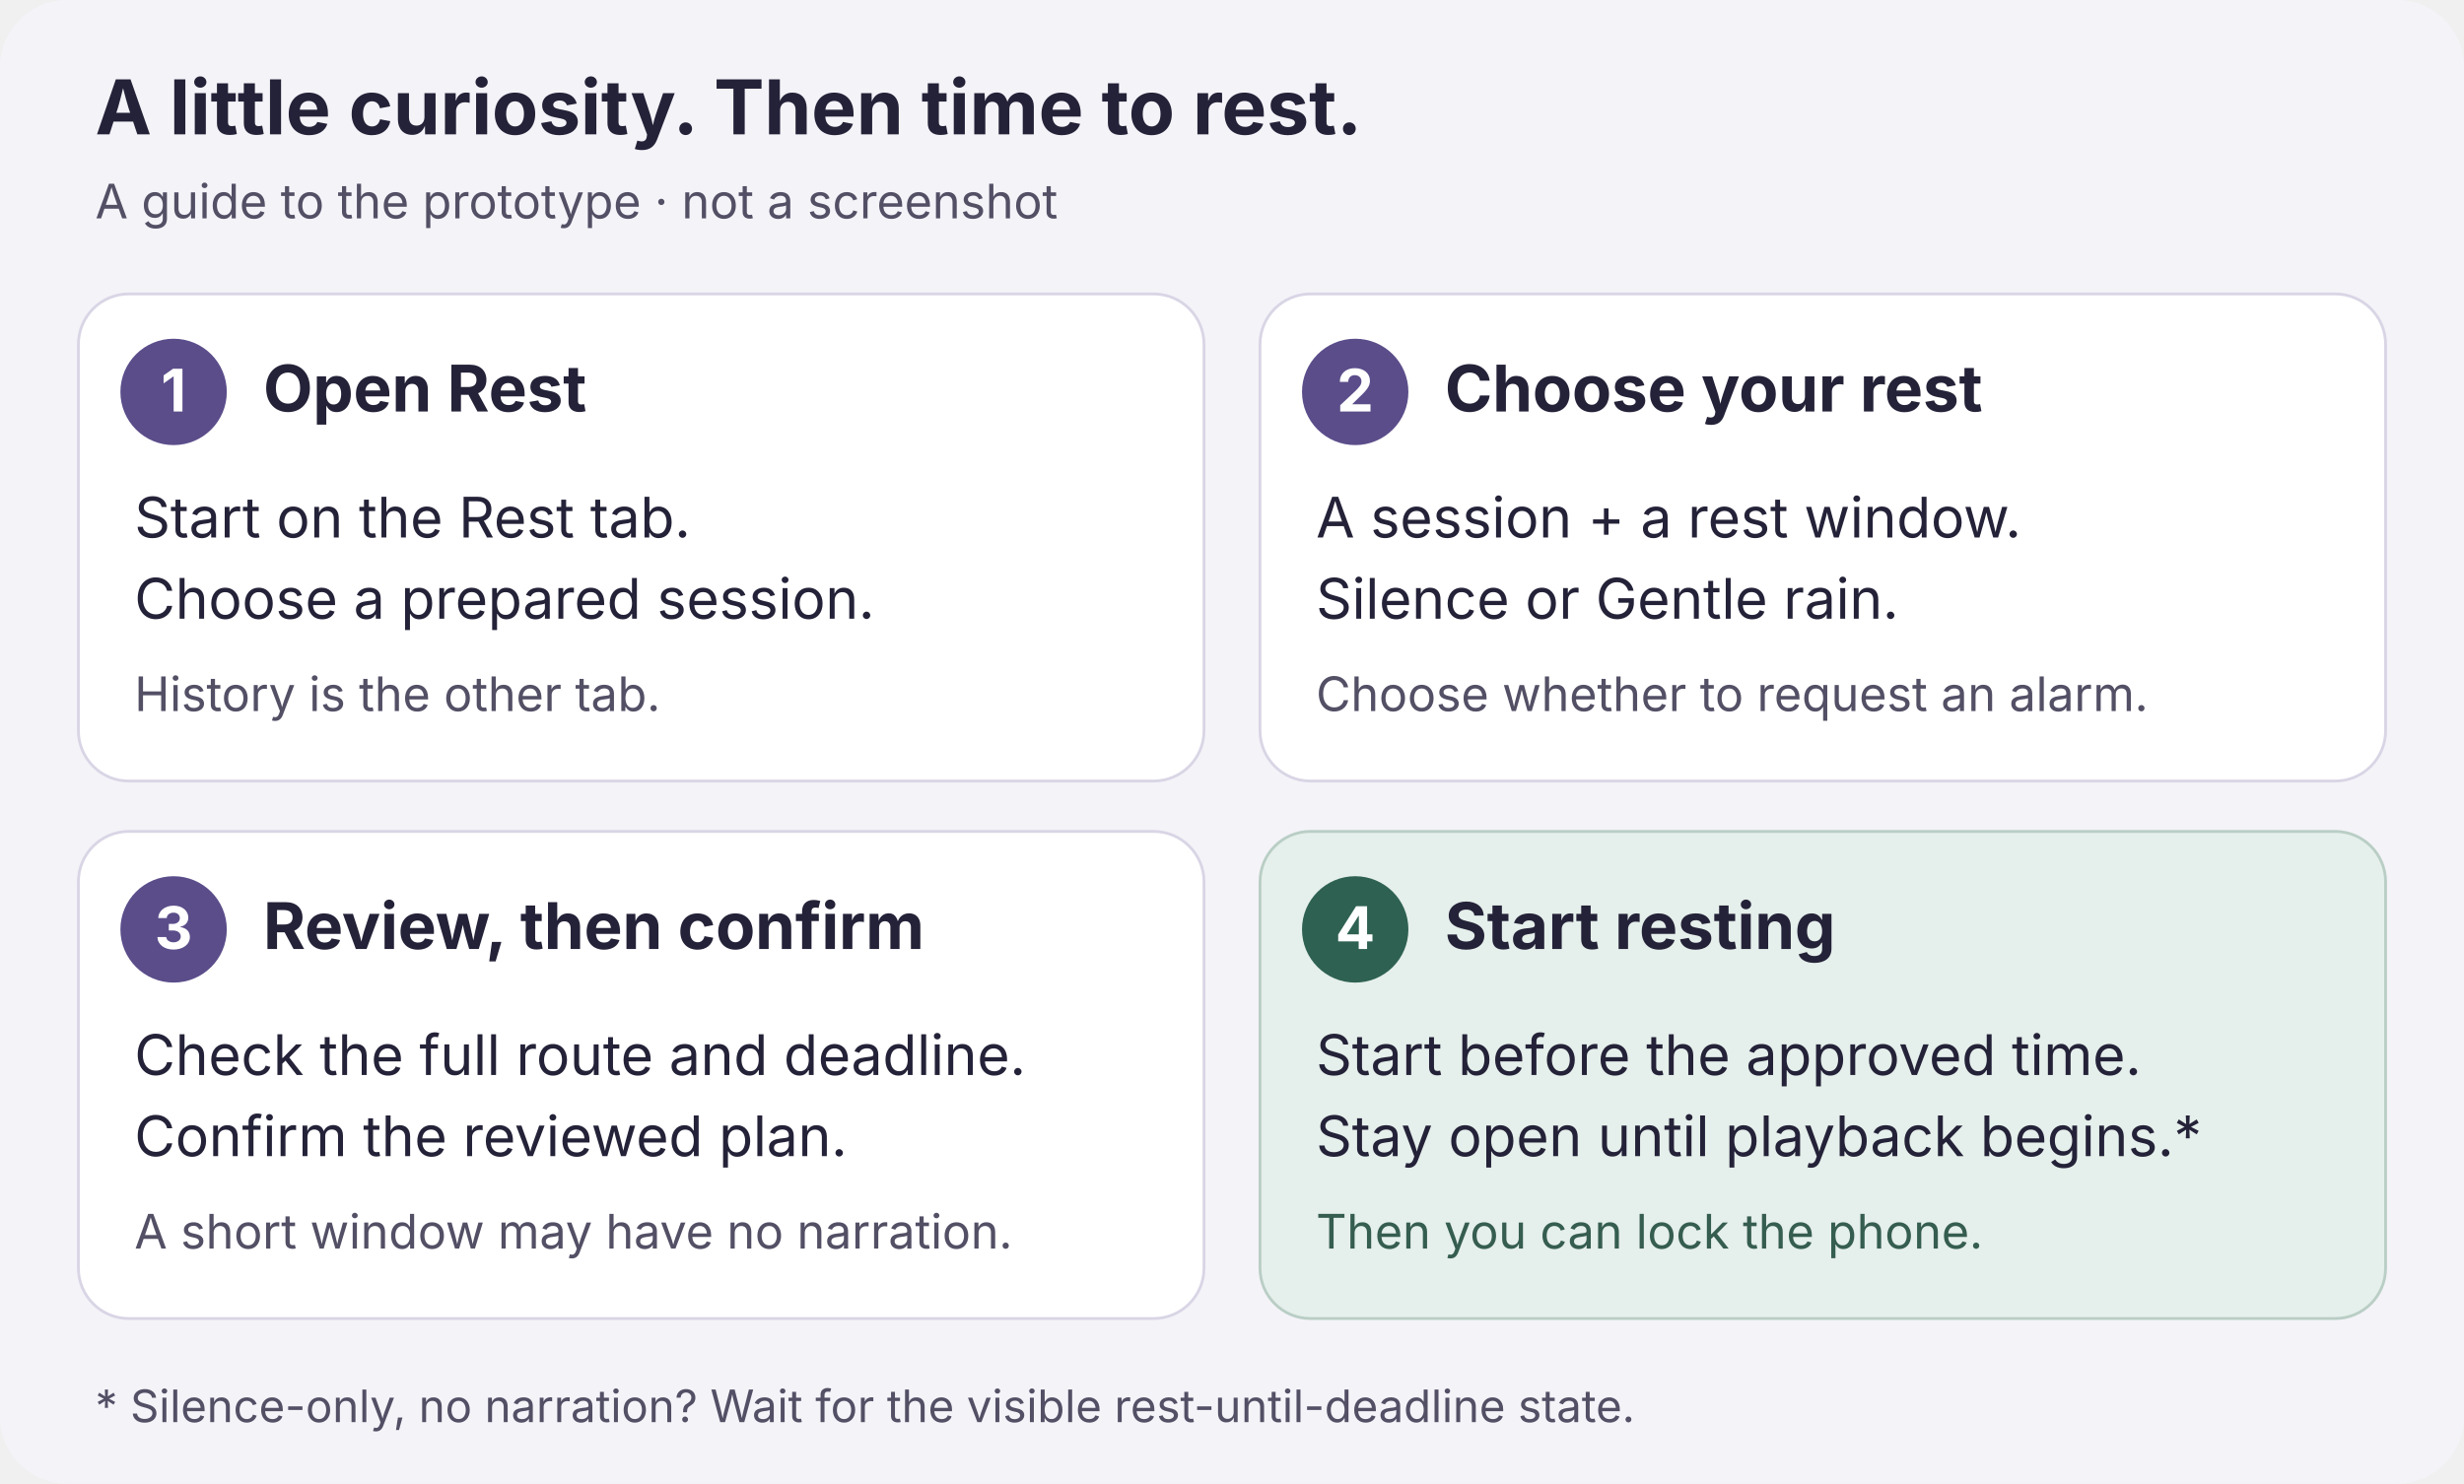
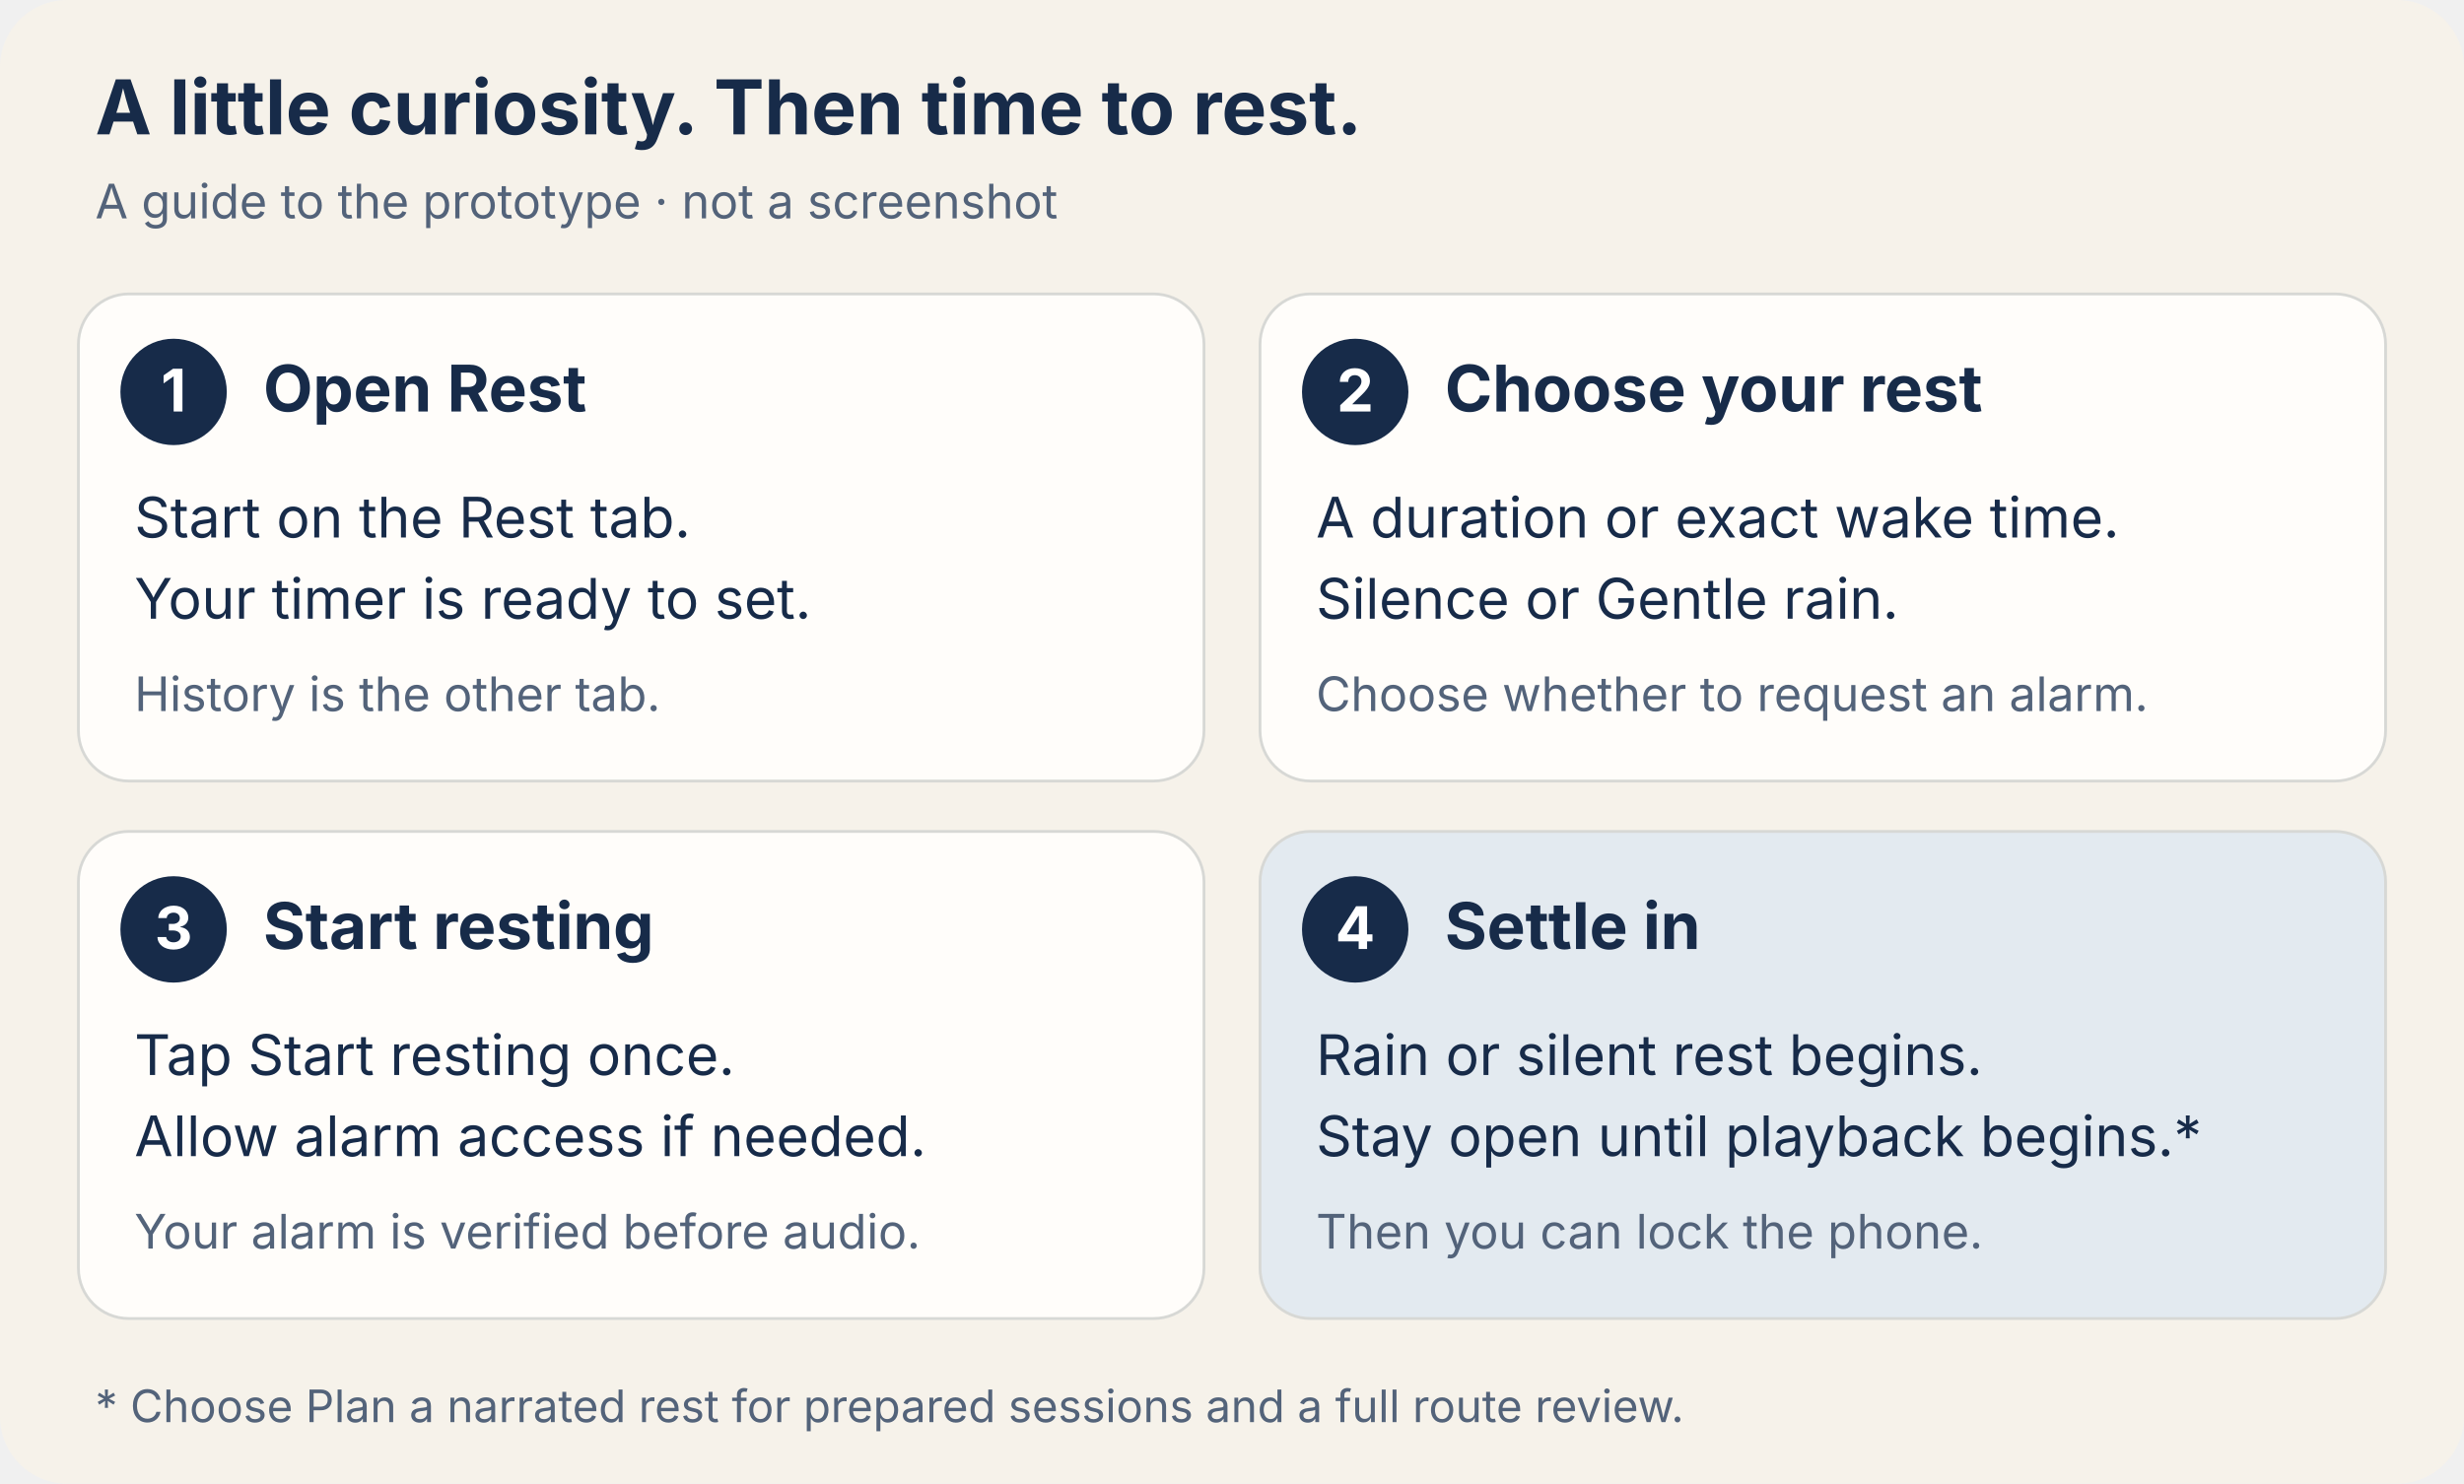
<svg xmlns="http://www.w3.org/2000/svg" width="880" height="530" viewBox="0 0 880 530" role="img" aria-labelledby="title desc">
-   <rect width="880" height="530" rx="24" fill="#f4f3f8" />
-   <g font-family="-apple-system, BlinkMacSystemFont, 'Segoe UI', sans-serif" fill="#242238">
+   <rect width="880" height="530" rx="24" fill="#F6F2EA" />
+   <g font-family="-apple-system, BlinkMacSystemFont, 'Segoe UI', sans-serif" fill="#172B49">
    <text x="34" y="48" font-size="27" font-weight="700">A little curiosity. Then time to rest.</text>
-     <text x="34" y="78" font-size="17" fill="#534f65">A guide to the prototype · not a screenshot</text>
-     <rect x="28" y="105" width="402" height="174" rx="18" fill="#ffffff" stroke="#d9d5e5" />
-     <circle cx="62" cy="140" r="19" fill="#5b4d8a" />
+     <text x="34" y="78" font-size="17" fill="#53637A">A guide to the prototype · not a screenshot</text>
+     <rect x="28" y="105" width="402" height="174" rx="18" fill="#FFFDFA" stroke="#D7D8D5" />
+     <circle cx="62" cy="140" r="19" fill="#172B49" />
    <text x="62" y="147" text-anchor="middle" font-size="21" font-weight="700" fill="#fff">1</text>
    <text x="94" y="147" font-size="23" font-weight="700">Open Rest</text>
    <text x="48" y="192" font-size="20">Start on the Rest tab.</text>
-     <text x="48" y="221" font-size="20">Choose a prepared session.</text>
-     <text x="48" y="254" font-size="17" fill="#534f65">History is the other tab.</text>
-     <rect x="450" y="105" width="402" height="174" rx="18" fill="#ffffff" stroke="#d9d5e5" />
-     <circle cx="484" cy="140" r="19" fill="#5b4d8a" />
+     <text x="48" y="221" font-size="20">Your timer is ready to set.</text>
+     <text x="48" y="254" font-size="17" fill="#53637A">History is the other tab.</text>
+     <rect x="450" y="105" width="402" height="174" rx="18" fill="#FFFDFA" stroke="#D7D8D5" />
+     <circle cx="484" cy="140" r="19" fill="#172B49" />
    <text x="484" y="147" text-anchor="middle" font-size="21" font-weight="700" fill="#fff">2</text>
    <text x="516" y="147" font-size="23" font-weight="700">Choose your rest</text>
-     <text x="470" y="192" font-size="20">A session + a rest window.</text>
+     <text x="470" y="192" font-size="20">A duration or exact wake time.</text>
    <text x="470" y="221" font-size="20">Silence or Gentle rain.</text>
-     <text x="470" y="254" font-size="17" fill="#534f65">Choose whether to request an alarm.</text>
-     <rect x="28" y="297" width="402" height="174" rx="18" fill="#ffffff" stroke="#d9d5e5" />
-     <circle cx="62" cy="332" r="19" fill="#5b4d8a" />
+     <text x="470" y="254" font-size="17" fill="#53637A">Choose whether to request an alarm.</text>
+     <rect x="28" y="297" width="402" height="174" rx="18" fill="#FFFDFA" stroke="#D7D8D5" />
+     <circle cx="62" cy="332" r="19" fill="#172B49" />
    <text x="62" y="339" text-anchor="middle" font-size="21" font-weight="700" fill="#fff">3</text>
-     <text x="94" y="339" font-size="23" font-weight="700">Review, then confirm</text>
-     <text x="48" y="384" font-size="20">Check the full route and deadline.</text>
-     <text x="48" y="413" font-size="20">Confirm the reviewed plan.</text>
-     <text x="48" y="446" font-size="17" fill="#534f65">A short window may have no narration.</text>
-     <rect x="450" y="297" width="402" height="174" rx="18" fill="#e5efeb" stroke="#b9cec5" />
-     <circle cx="484" cy="332" r="19" fill="#2e6152" />
+     <text x="94" y="339" font-size="23" font-weight="700">Start resting</text>
+     <text x="48" y="384" font-size="20">Tap Start resting once.</text>
+     <text x="48" y="413" font-size="20">Allow alarm access if needed.</text>
+     <text x="48" y="446" font-size="17" fill="#53637A">Your alarm is verified before audio.</text>
+     <rect x="450" y="297" width="402" height="174" rx="18" fill="#E3EAF0" stroke="#D7D8D5" />
+     <circle cx="484" cy="332" r="19" fill="#172B49" />
    <text x="484" y="339" text-anchor="middle" font-size="21" font-weight="700" fill="#fff">4</text>
-     <text x="516" y="339" font-size="23" font-weight="700">Start resting</text>
-     <text x="470" y="384" font-size="20">Start before the approved time.</text>
+     <text x="516" y="339" font-size="23" font-weight="700">Settle in</text>
+     <text x="470" y="384" font-size="20">Rain or silent rest begins.</text>
    <text x="470" y="413" font-size="20">Stay open until playback begins.*</text>
-     <text x="470" y="446" font-size="17" fill="#355d50">Then you can lock the phone.</text>
-     <text x="34" y="508" font-size="16" fill="#534f65">* Silence-only, no narration? Wait for the visible rest-until-deadline state.</text>
+     <text x="470" y="446" font-size="17" fill="#53637A">Then you can lock the phone.</text>
+     <text x="34" y="508" font-size="16" fill="#53637A">* Choose Plan a narrated rest for prepared sessions and a full route review.</text>
  </g>
</svg>
